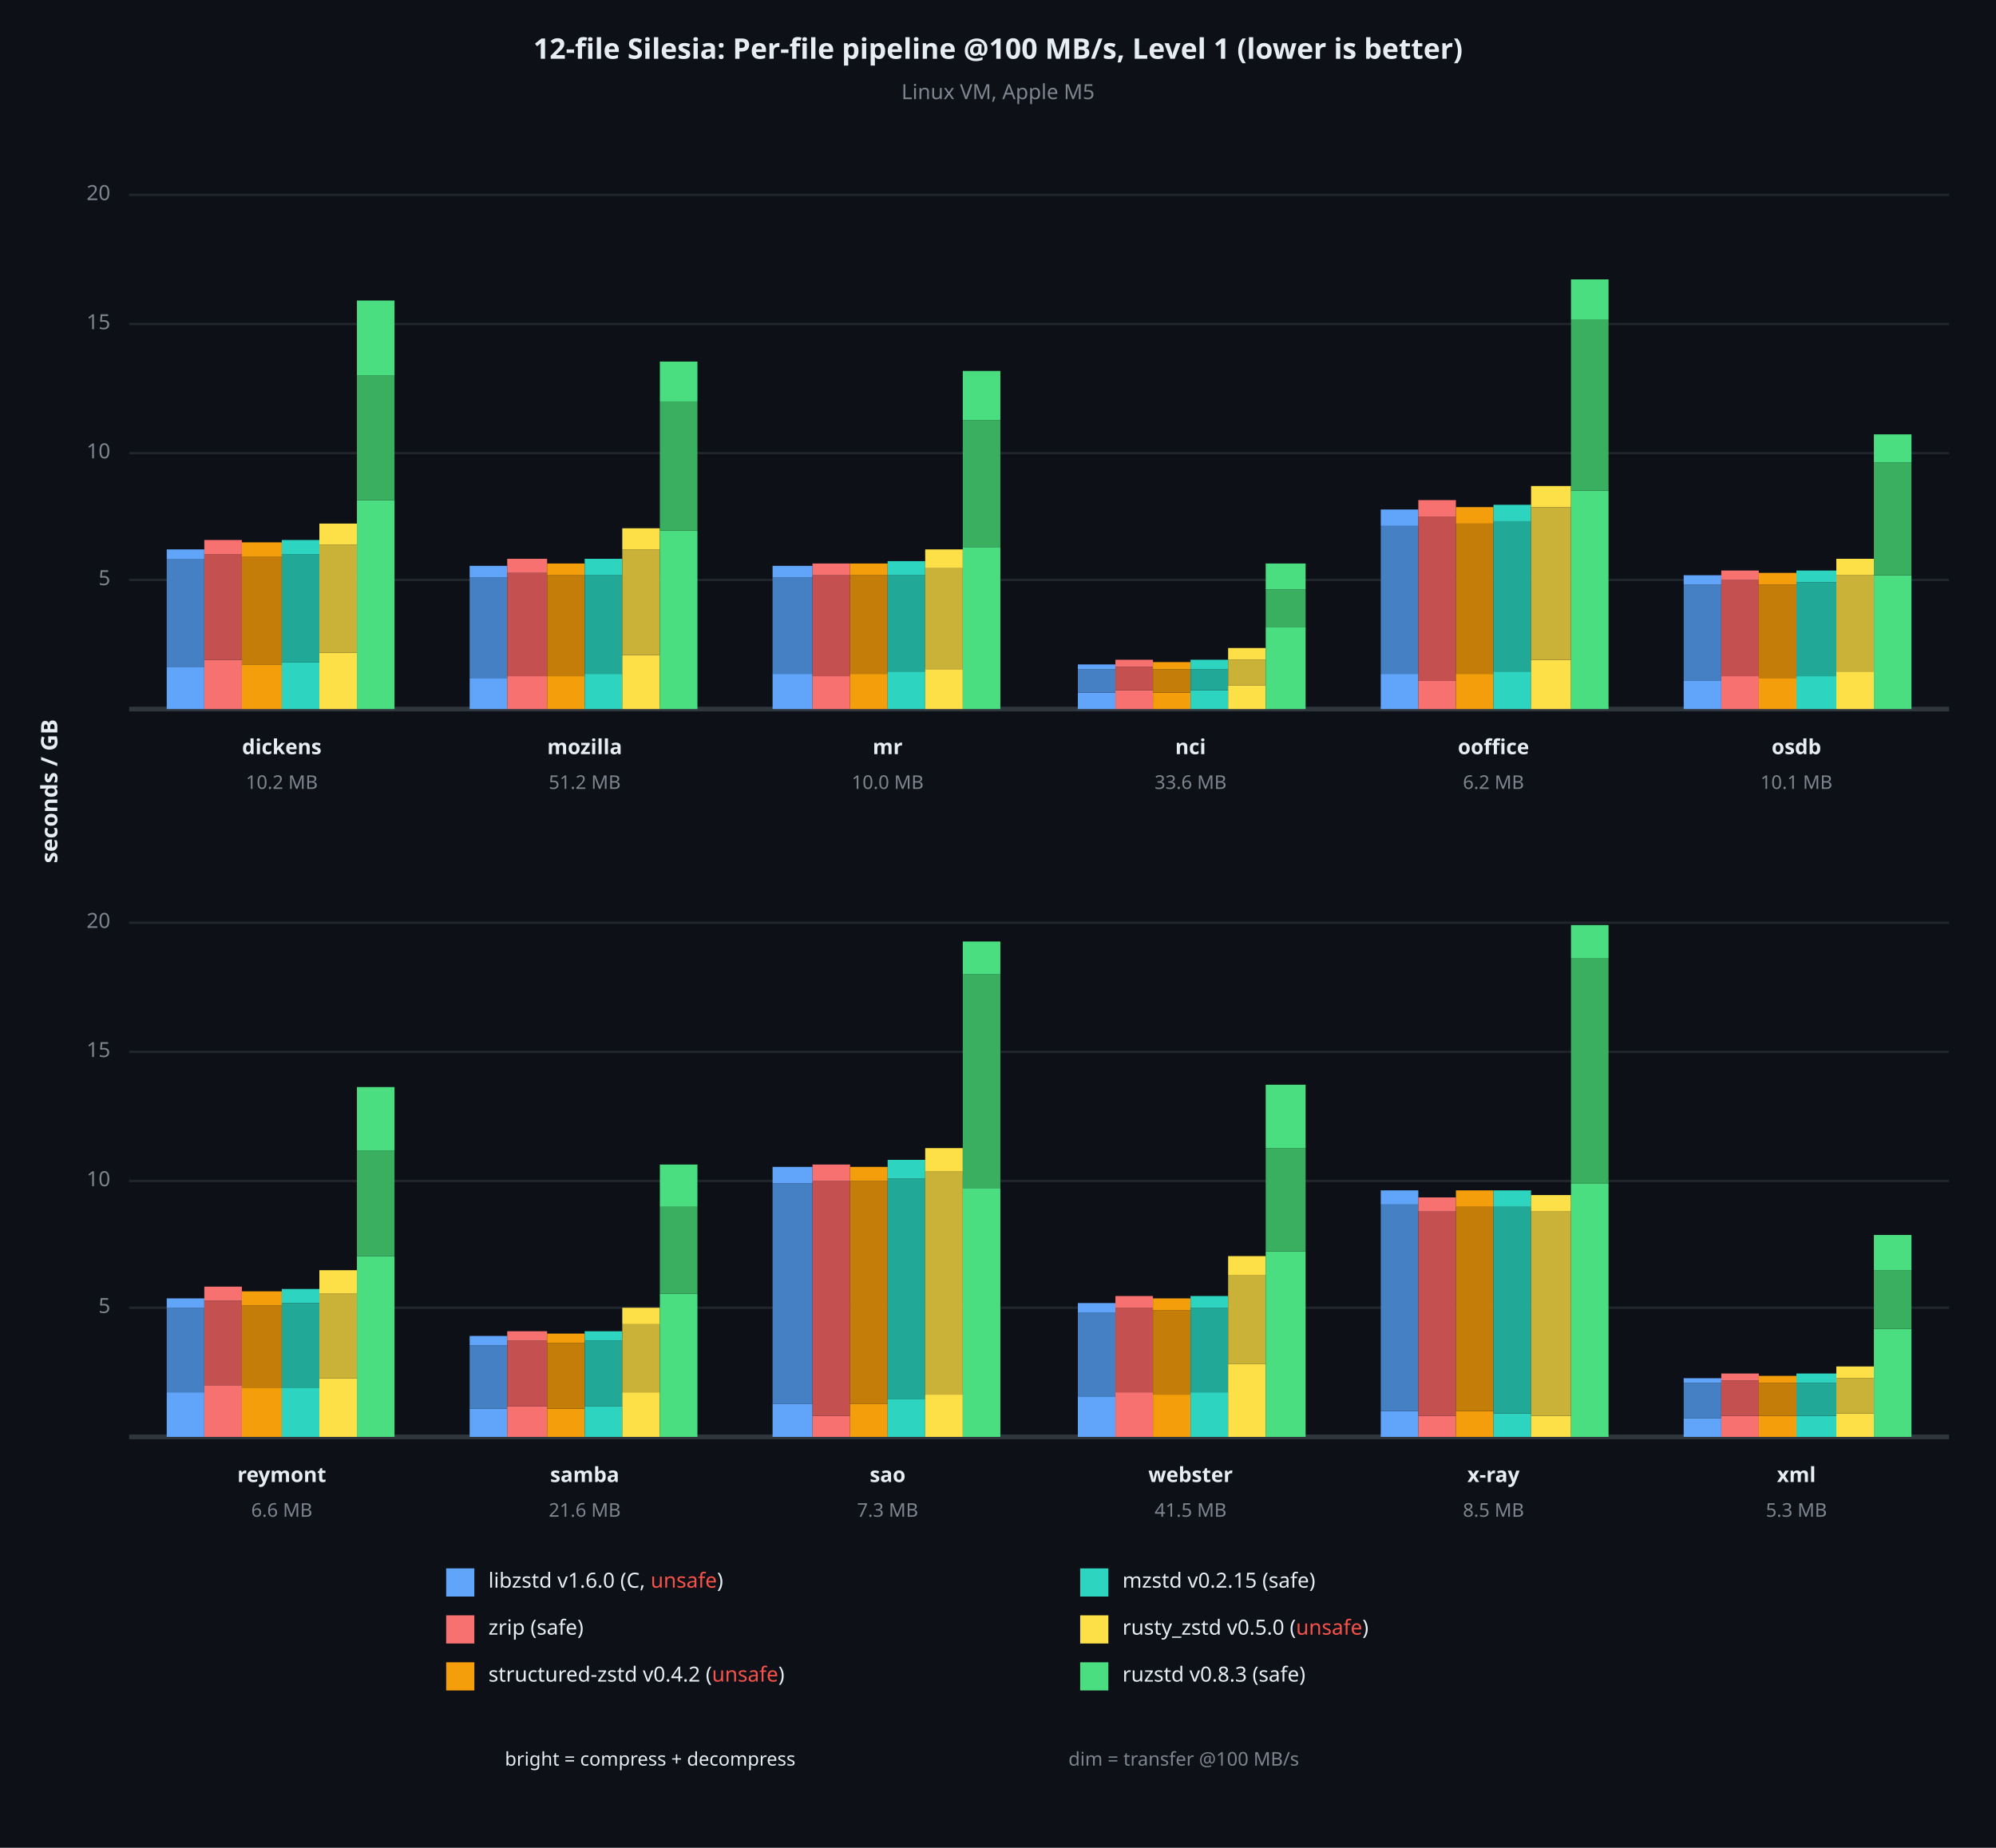
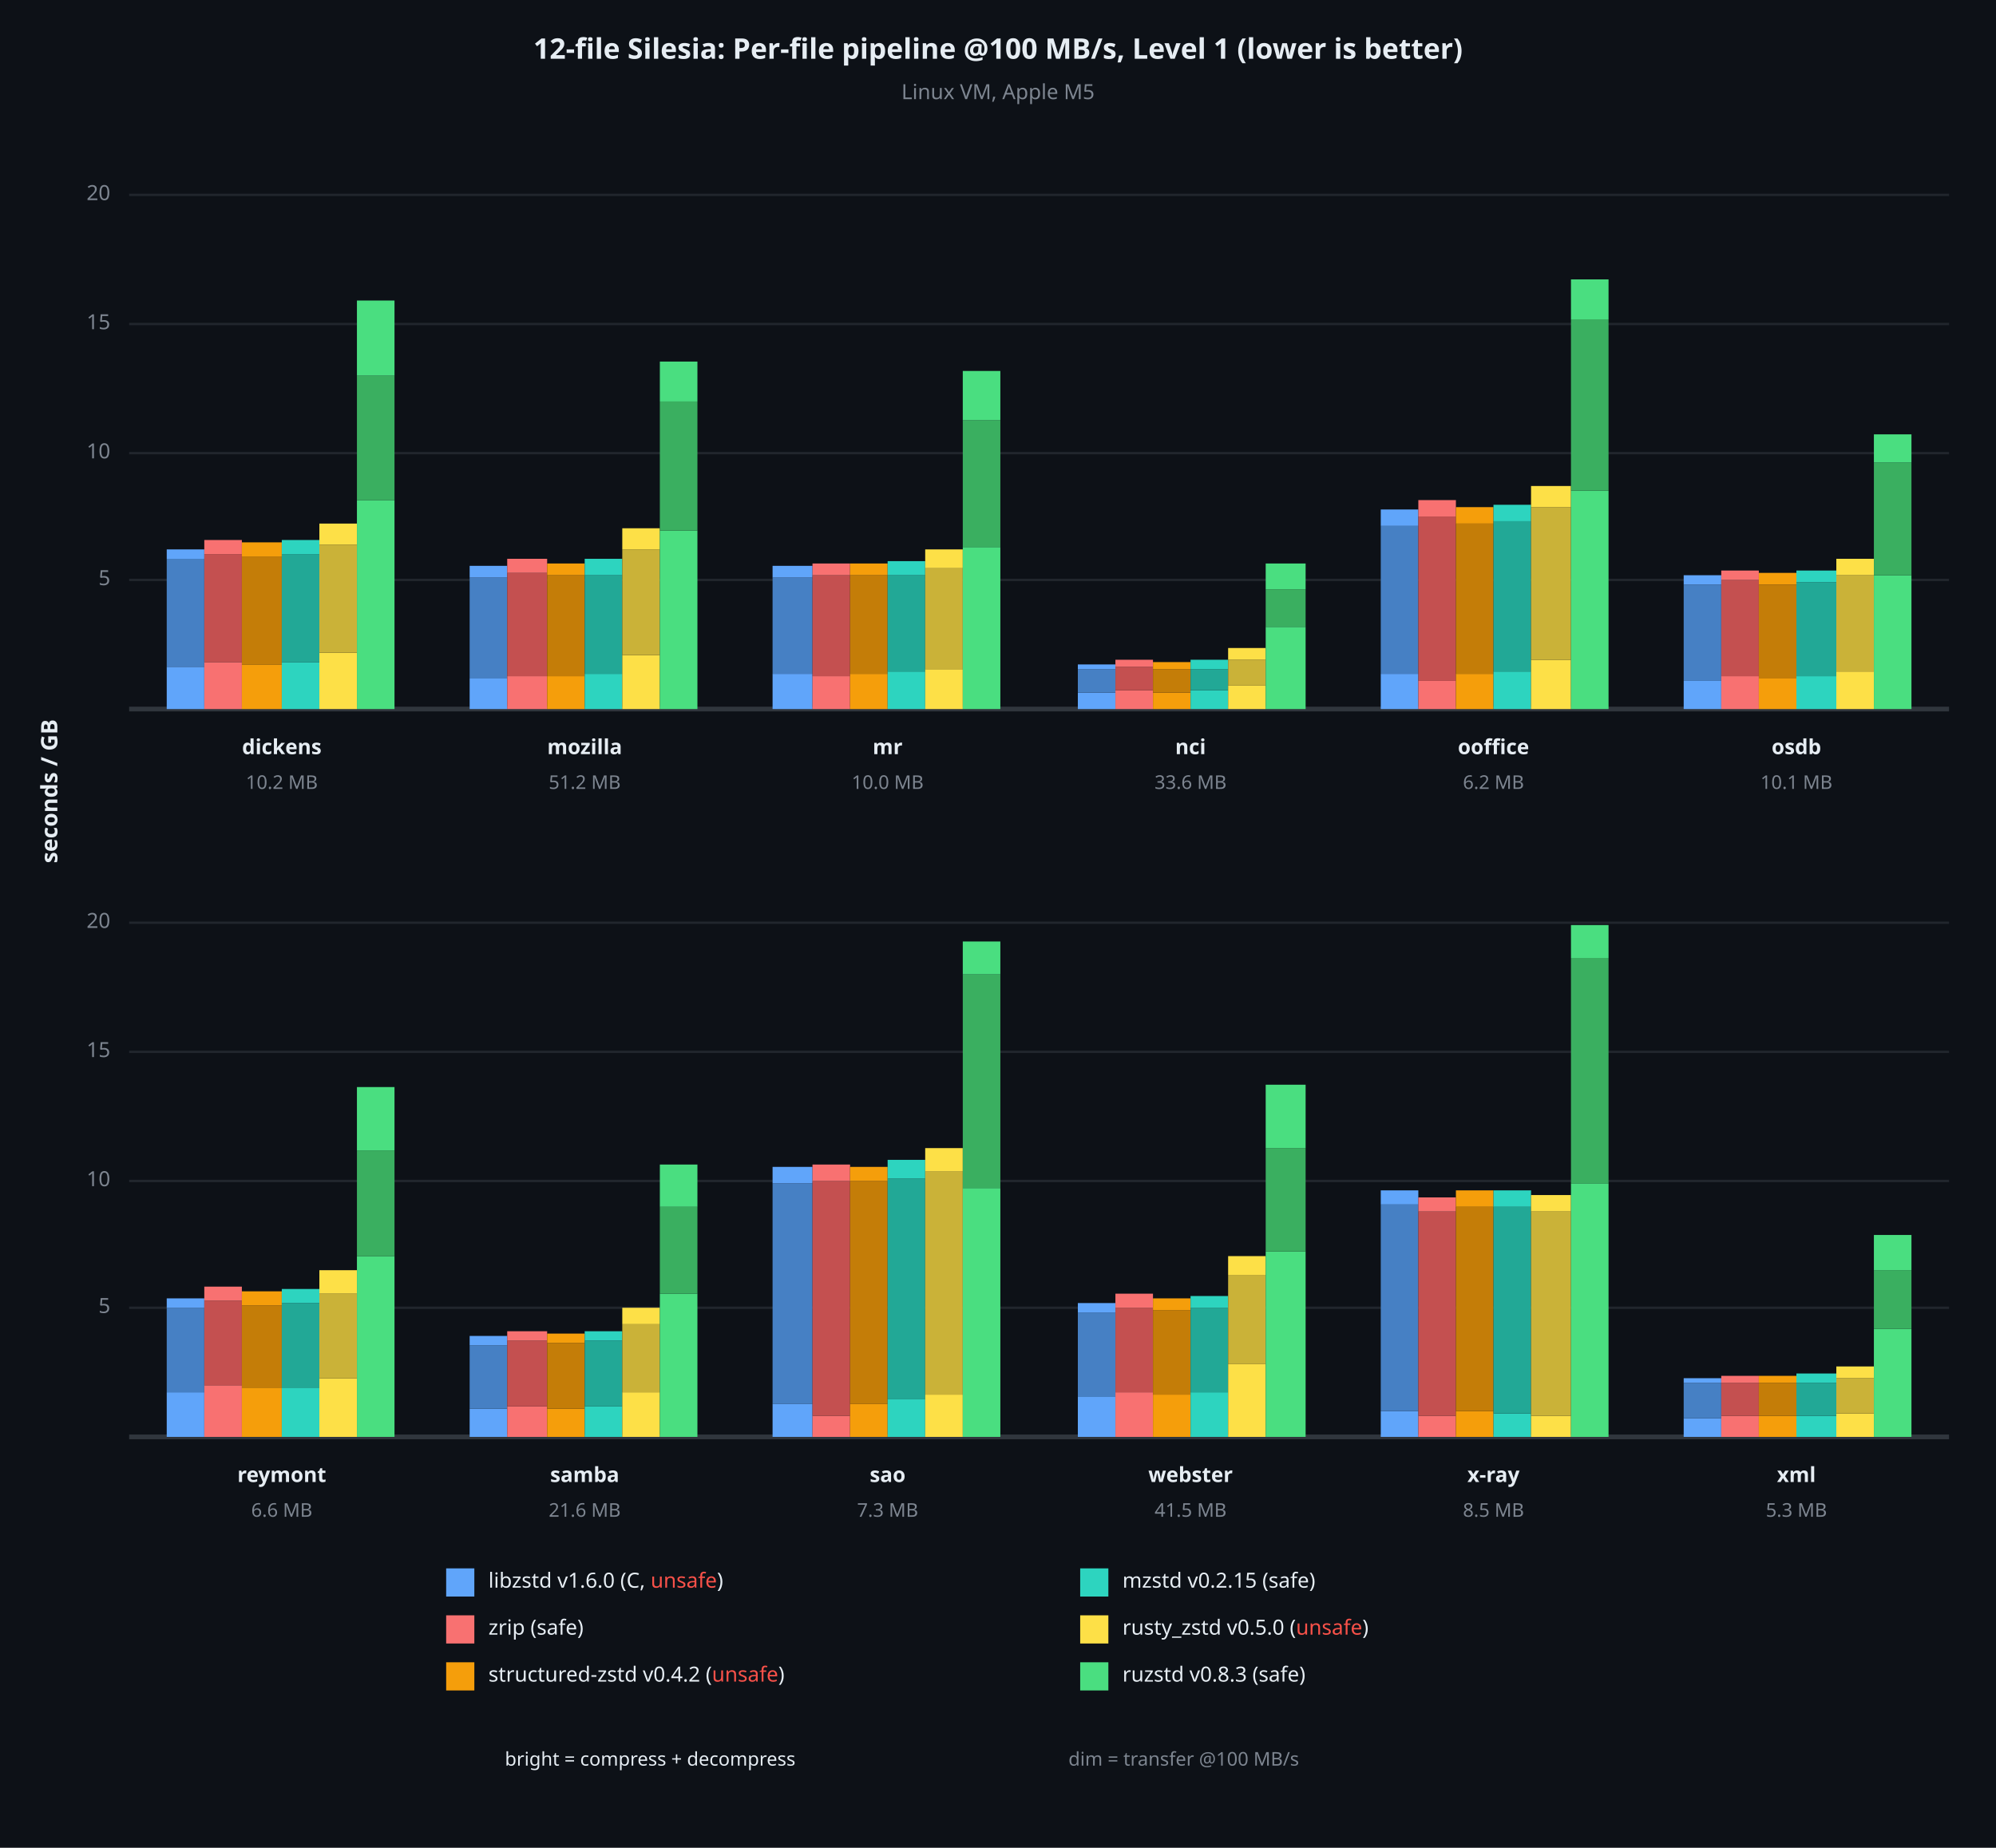
<svg xmlns="http://www.w3.org/2000/svg" viewBox="0 0 850 787" font-family="system-ui, -apple-system, sans-serif">
  <rect x="0" y="0" width="850" height="787" opacity="1" fill="#0D1117" stroke="none" />
  <text x="425" y="22" dy="0.5ex" text-anchor="middle" font-family="sans-serif" font-size="12.097" opacity="1" fill="#E6EDF3" font-weight="bold">
12-file Silesia: Per-file pipeline @100 MB/s, Level 1 (lower is better)
</text>
  <text x="425" y="40" dy="0.5ex" text-anchor="middle" font-family="sans-serif" font-size="8.871" opacity="1" fill="#7D8590">
Linux VM, Apple M5
</text>
  <text x="22" y="337" dy="0.5ex" text-anchor="middle" font-family="sans-serif" font-size="9.677" opacity="1" fill="#E6EDF3" font-weight="bold" transform="rotate(270, 22, 337)">
seconds / GB
</text>
  <polyline fill="none" opacity="1" stroke="#21262D" stroke-width="1" points="55,247 830,247 " />
  <text x="47" y="247" dy="0.5ex" text-anchor="end" font-family="sans-serif" font-size="8.871" opacity="1" fill="#7D8590">
5
</text>
  <polyline fill="none" opacity="1" stroke="#21262D" stroke-width="1" points="55,193 830,193 " />
  <text x="47" y="193" dy="0.5ex" text-anchor="end" font-family="sans-serif" font-size="8.871" opacity="1" fill="#7D8590">
10
</text>
  <polyline fill="none" opacity="1" stroke="#21262D" stroke-width="1" points="55,138 830,138 " />
  <text x="47" y="138" dy="0.5ex" text-anchor="end" font-family="sans-serif" font-size="8.871" opacity="1" fill="#7D8590">
15
</text>
  <polyline fill="none" opacity="1" stroke="#21262D" stroke-width="1" points="55,83 830,83 " />
  <text x="47" y="83" dy="0.5ex" text-anchor="end" font-family="sans-serif" font-size="8.871" opacity="1" fill="#7D8590">
20
</text>
  <polyline fill="none" opacity="1" stroke="#30363D" stroke-width="2" points="55,302 830,302 " />
  <rect x="71" y="284" width="16" height="18" opacity="1" fill="#60A5FA" stroke="none" />
  <rect x="71" y="238" width="16" height="46" opacity="1" fill="#4680C4" stroke="none" />
  <rect x="71" y="234" width="16" height="4" opacity="1" fill="#60A5FA" stroke="none" />
-   <rect x="87" y="281" width="16" height="21" opacity="1" fill="#F87171" stroke="none" />
-   <rect x="87" y="236" width="16" height="45" opacity="1" fill="#C45050" stroke="none" />
+   <rect x="87" y="282" width="16" height="20" opacity="1" fill="#F87171" stroke="none" />
+   <rect x="87" y="236" width="16" height="46" opacity="1" fill="#C45050" stroke="none" />
  <rect x="87" y="230" width="16" height="6" opacity="1" fill="#F87171" stroke="none" />
  <rect x="103" y="283" width="17" height="19" opacity="1" fill="#F59E0B" stroke="none" />
  <rect x="103" y="237" width="17" height="46" opacity="1" fill="#C47D08" stroke="none" />
  <rect x="103" y="231" width="17" height="6" opacity="1" fill="#F59E0B" stroke="none" />
  <rect x="120" y="282" width="16" height="20" opacity="1" fill="#2DD4BF" stroke="none" />
  <rect x="120" y="236" width="16" height="46" opacity="1" fill="#22A896" stroke="none" />
  <rect x="120" y="230" width="16" height="6" opacity="1" fill="#2DD4BF" stroke="none" />
  <rect x="136" y="278" width="16" height="24" opacity="1" fill="#FDE047" stroke="none" />
  <rect x="136" y="232" width="16" height="46" opacity="1" fill="#CAB238" stroke="none" />
  <rect x="136" y="223" width="16" height="9" opacity="1" fill="#FDE047" stroke="none" />
  <rect x="152" y="213" width="16" height="89" opacity="1" fill="#4ADE80" stroke="none" />
  <rect x="152" y="160" width="16" height="53" opacity="1" fill="#3AAF60" stroke="none" />
  <rect x="152" y="128" width="16" height="32" opacity="1" fill="#4ADE80" stroke="none" />
  <text x="120" y="319" dy="0.5ex" text-anchor="middle" font-family="sans-serif" font-size="8.871" opacity="1" fill="#E6EDF3" font-weight="bold">
dickens
</text>
  <text x="120" y="334" dy="0.5ex" text-anchor="middle" font-family="sans-serif" font-size="8.065" opacity="1" fill="#7D8590">
10.2 MB
</text>
  <rect x="200" y="289" width="16" height="13" opacity="1" fill="#60A5FA" stroke="none" />
  <rect x="200" y="246" width="16" height="43" opacity="1" fill="#4680C4" stroke="none" />
  <rect x="200" y="241" width="16" height="5" opacity="1" fill="#60A5FA" stroke="none" />
  <rect x="216" y="288" width="17" height="14" opacity="1" fill="#F87171" stroke="none" />
  <rect x="216" y="244" width="17" height="44" opacity="1" fill="#C45050" stroke="none" />
  <rect x="216" y="238" width="17" height="6" opacity="1" fill="#F87171" stroke="none" />
  <rect x="233" y="288" width="16" height="14" opacity="1" fill="#F59E0B" stroke="none" />
  <rect x="233" y="245" width="16" height="43" opacity="1" fill="#C47D08" stroke="none" />
  <rect x="233" y="240" width="16" height="5" opacity="1" fill="#F59E0B" stroke="none" />
  <rect x="249" y="287" width="16" height="15" opacity="1" fill="#2DD4BF" stroke="none" />
  <rect x="249" y="245" width="16" height="42" opacity="1" fill="#22A896" stroke="none" />
  <rect x="249" y="238" width="16" height="7" opacity="1" fill="#2DD4BF" stroke="none" />
  <rect x="265" y="279" width="16" height="23" opacity="1" fill="#FDE047" stroke="none" />
  <rect x="265" y="234" width="16" height="45" opacity="1" fill="#CAB238" stroke="none" />
  <rect x="265" y="225" width="16" height="9" opacity="1" fill="#FDE047" stroke="none" />
  <rect x="281" y="226" width="16" height="76" opacity="1" fill="#4ADE80" stroke="none" />
  <rect x="281" y="171" width="16" height="55" opacity="1" fill="#3AAF60" stroke="none" />
  <rect x="281" y="154" width="16" height="17" opacity="1" fill="#4ADE80" stroke="none" />
  <text x="249" y="319" dy="0.5ex" text-anchor="middle" font-family="sans-serif" font-size="8.871" opacity="1" fill="#E6EDF3" font-weight="bold">
mozilla
</text>
  <text x="249" y="334" dy="0.5ex" text-anchor="middle" font-family="sans-serif" font-size="8.065" opacity="1" fill="#7D8590">
51.2 MB
</text>
  <rect x="329" y="287" width="17" height="15" opacity="1" fill="#60A5FA" stroke="none" />
  <rect x="329" y="246" width="17" height="41" opacity="1" fill="#4680C4" stroke="none" />
  <rect x="329" y="241" width="17" height="5" opacity="1" fill="#60A5FA" stroke="none" />
  <rect x="346" y="288" width="16" height="14" opacity="1" fill="#F87171" stroke="none" />
  <rect x="346" y="245" width="16" height="43" opacity="1" fill="#C45050" stroke="none" />
  <rect x="346" y="240" width="16" height="5" opacity="1" fill="#F87171" stroke="none" />
  <rect x="362" y="287" width="16" height="15" opacity="1" fill="#F59E0B" stroke="none" />
  <rect x="362" y="245" width="16" height="42" opacity="1" fill="#C47D08" stroke="none" />
  <rect x="362" y="240" width="16" height="5" opacity="1" fill="#F59E0B" stroke="none" />
  <rect x="378" y="286" width="16" height="16" opacity="1" fill="#2DD4BF" stroke="none" />
  <rect x="378" y="245" width="16" height="41" opacity="1" fill="#22A896" stroke="none" />
  <rect x="378" y="239" width="16" height="6" opacity="1" fill="#2DD4BF" stroke="none" />
  <rect x="394" y="285" width="16" height="17" opacity="1" fill="#FDE047" stroke="none" />
  <rect x="394" y="242" width="16" height="43" opacity="1" fill="#CAB238" stroke="none" />
  <rect x="394" y="234" width="16" height="8" opacity="1" fill="#FDE047" stroke="none" />
  <rect x="410" y="233" width="16" height="69" opacity="1" fill="#4ADE80" stroke="none" />
  <rect x="410" y="179" width="16" height="54" opacity="1" fill="#3AAF60" stroke="none" />
  <rect x="410" y="158" width="16" height="21" opacity="1" fill="#4ADE80" stroke="none" />
  <text x="378" y="319" dy="0.5ex" text-anchor="middle" font-family="sans-serif" font-size="8.871" opacity="1" fill="#E6EDF3" font-weight="bold">
mr
</text>
  <text x="378" y="334" dy="0.5ex" text-anchor="middle" font-family="sans-serif" font-size="8.065" opacity="1" fill="#7D8590">
10.0 MB
</text>
  <rect x="459" y="295" width="16" height="7" opacity="1" fill="#60A5FA" stroke="none" />
  <rect x="459" y="285" width="16" height="10" opacity="1" fill="#4680C4" stroke="none" />
  <rect x="459" y="283" width="16" height="2" opacity="1" fill="#60A5FA" stroke="none" />
  <rect x="475" y="294" width="16" height="8" opacity="1" fill="#F87171" stroke="none" />
  <rect x="475" y="284" width="16" height="10" opacity="1" fill="#C45050" stroke="none" />
  <rect x="475" y="281" width="16" height="3" opacity="1" fill="#F87171" stroke="none" />
  <rect x="491" y="295" width="16" height="7" opacity="1" fill="#F59E0B" stroke="none" />
  <rect x="491" y="285" width="16" height="10" opacity="1" fill="#C47D08" stroke="none" />
  <rect x="491" y="282" width="16" height="3" opacity="1" fill="#F59E0B" stroke="none" />
  <rect x="507" y="294" width="16" height="8" opacity="1" fill="#2DD4BF" stroke="none" />
  <rect x="507" y="285" width="16" height="9" opacity="1" fill="#22A896" stroke="none" />
  <rect x="507" y="281" width="16" height="4" opacity="1" fill="#2DD4BF" stroke="none" />
  <rect x="523" y="292" width="16" height="10" opacity="1" fill="#FDE047" stroke="none" />
  <rect x="523" y="281" width="16" height="11" opacity="1" fill="#CAB238" stroke="none" />
  <rect x="523" y="276" width="16" height="5" opacity="1" fill="#FDE047" stroke="none" />
  <rect x="539" y="267" width="17" height="35" opacity="1" fill="#4ADE80" stroke="none" />
  <rect x="539" y="251" width="17" height="16" opacity="1" fill="#3AAF60" stroke="none" />
  <rect x="539" y="240" width="17" height="11" opacity="1" fill="#4ADE80" stroke="none" />
  <text x="507" y="319" dy="0.5ex" text-anchor="middle" font-family="sans-serif" font-size="8.871" opacity="1" fill="#E6EDF3" font-weight="bold">
nci
</text>
  <text x="507" y="334" dy="0.5ex" text-anchor="middle" font-family="sans-serif" font-size="8.065" opacity="1" fill="#7D8590">
33.6 MB
</text>
  <rect x="588" y="287" width="16" height="15" opacity="1" fill="#60A5FA" stroke="none" />
  <rect x="588" y="224" width="16" height="63" opacity="1" fill="#4680C4" stroke="none" />
  <rect x="588" y="217" width="16" height="7" opacity="1" fill="#60A5FA" stroke="none" />
  <rect x="604" y="290" width="16" height="12" opacity="1" fill="#F87171" stroke="none" />
  <rect x="604" y="220" width="16" height="70" opacity="1" fill="#C45050" stroke="none" />
  <rect x="604" y="213" width="16" height="7" opacity="1" fill="#F87171" stroke="none" />
  <rect x="620" y="287" width="16" height="15" opacity="1" fill="#F59E0B" stroke="none" />
  <rect x="620" y="223" width="16" height="64" opacity="1" fill="#C47D08" stroke="none" />
  <rect x="620" y="216" width="16" height="7" opacity="1" fill="#F59E0B" stroke="none" />
  <rect x="636" y="286" width="16" height="16" opacity="1" fill="#2DD4BF" stroke="none" />
  <rect x="636" y="222" width="16" height="64" opacity="1" fill="#22A896" stroke="none" />
  <rect x="636" y="215" width="16" height="7" opacity="1" fill="#2DD4BF" stroke="none" />
  <rect x="652" y="281" width="17" height="21" opacity="1" fill="#FDE047" stroke="none" />
  <rect x="652" y="216" width="17" height="65" opacity="1" fill="#CAB238" stroke="none" />
  <rect x="652" y="207" width="17" height="9" opacity="1" fill="#FDE047" stroke="none" />
  <rect x="669" y="209" width="16" height="93" opacity="1" fill="#4ADE80" stroke="none" />
  <rect x="669" y="136" width="16" height="73" opacity="1" fill="#3AAF60" stroke="none" />
  <rect x="669" y="119" width="16" height="17" opacity="1" fill="#4ADE80" stroke="none" />
  <text x="636" y="319" dy="0.5ex" text-anchor="middle" font-family="sans-serif" font-size="8.871" opacity="1" fill="#E6EDF3" font-weight="bold">
ooffice
</text>
  <text x="636" y="334" dy="0.5ex" text-anchor="middle" font-family="sans-serif" font-size="8.065" opacity="1" fill="#7D8590">
6.2 MB
</text>
  <rect x="717" y="290" width="16" height="12" opacity="1" fill="#60A5FA" stroke="none" />
  <rect x="717" y="249" width="16" height="41" opacity="1" fill="#4680C4" stroke="none" />
  <rect x="717" y="245" width="16" height="4" opacity="1" fill="#60A5FA" stroke="none" />
  <rect x="733" y="288" width="16" height="14" opacity="1" fill="#F87171" stroke="none" />
  <rect x="733" y="247" width="16" height="41" opacity="1" fill="#C45050" stroke="none" />
  <rect x="733" y="243" width="16" height="4" opacity="1" fill="#F87171" stroke="none" />
  <rect x="749" y="289" width="16" height="13" opacity="1" fill="#F59E0B" stroke="none" />
  <rect x="749" y="249" width="16" height="40" opacity="1" fill="#C47D08" stroke="none" />
  <rect x="749" y="244" width="16" height="5" opacity="1" fill="#F59E0B" stroke="none" />
  <rect x="765" y="288" width="17" height="14" opacity="1" fill="#2DD4BF" stroke="none" />
  <rect x="765" y="248" width="17" height="40" opacity="1" fill="#22A896" stroke="none" />
  <rect x="765" y="243" width="17" height="5" opacity="1" fill="#2DD4BF" stroke="none" />
  <rect x="782" y="286" width="16" height="16" opacity="1" fill="#FDE047" stroke="none" />
  <rect x="782" y="245" width="16" height="41" opacity="1" fill="#CAB238" stroke="none" />
  <rect x="782" y="238" width="16" height="7" opacity="1" fill="#FDE047" stroke="none" />
  <rect x="798" y="245" width="16" height="57" opacity="1" fill="#4ADE80" stroke="none" />
  <rect x="798" y="197" width="16" height="48" opacity="1" fill="#3AAF60" stroke="none" />
  <rect x="798" y="185" width="16" height="12" opacity="1" fill="#4ADE80" stroke="none" />
  <text x="765" y="319" dy="0.5ex" text-anchor="middle" font-family="sans-serif" font-size="8.871" opacity="1" fill="#E6EDF3" font-weight="bold">
osdb
</text>
  <text x="765" y="334" dy="0.5ex" text-anchor="middle" font-family="sans-serif" font-size="8.065" opacity="1" fill="#7D8590">
10.1 MB
</text>
  <polyline fill="none" opacity="1" stroke="#21262D" stroke-width="1" points="55,557 830,557 " />
  <text x="47" y="557" dy="0.5ex" text-anchor="end" font-family="sans-serif" font-size="8.871" opacity="1" fill="#7D8590">
5
</text>
  <polyline fill="none" opacity="1" stroke="#21262D" stroke-width="1" points="55,503 830,503 " />
  <text x="47" y="503" dy="0.5ex" text-anchor="end" font-family="sans-serif" font-size="8.871" opacity="1" fill="#7D8590">
10
</text>
  <polyline fill="none" opacity="1" stroke="#21262D" stroke-width="1" points="55,448 830,448 " />
  <text x="47" y="448" dy="0.5ex" text-anchor="end" font-family="sans-serif" font-size="8.871" opacity="1" fill="#7D8590">
15
</text>
  <polyline fill="none" opacity="1" stroke="#21262D" stroke-width="1" points="55,393 830,393 " />
  <text x="47" y="393" dy="0.5ex" text-anchor="end" font-family="sans-serif" font-size="8.871" opacity="1" fill="#7D8590">
20
</text>
  <polyline fill="none" opacity="1" stroke="#30363D" stroke-width="2" points="55,612 830,612 " />
  <rect x="71" y="593" width="16" height="19" opacity="1" fill="#60A5FA" stroke="none" />
  <rect x="71" y="557" width="16" height="36" opacity="1" fill="#4680C4" stroke="none" />
  <rect x="71" y="553" width="16" height="4" opacity="1" fill="#60A5FA" stroke="none" />
  <rect x="87" y="590" width="16" height="22" opacity="1" fill="#F87171" stroke="none" />
  <rect x="87" y="554" width="16" height="36" opacity="1" fill="#C45050" stroke="none" />
  <rect x="87" y="548" width="16" height="6" opacity="1" fill="#F87171" stroke="none" />
  <rect x="103" y="591" width="17" height="21" opacity="1" fill="#F59E0B" stroke="none" />
  <rect x="103" y="556" width="17" height="35" opacity="1" fill="#C47D08" stroke="none" />
  <rect x="103" y="550" width="17" height="6" opacity="1" fill="#F59E0B" stroke="none" />
  <rect x="120" y="591" width="16" height="21" opacity="1" fill="#2DD4BF" stroke="none" />
  <rect x="120" y="555" width="16" height="36" opacity="1" fill="#22A896" stroke="none" />
  <rect x="120" y="549" width="16" height="6" opacity="1" fill="#2DD4BF" stroke="none" />
  <rect x="136" y="587" width="16" height="25" opacity="1" fill="#FDE047" stroke="none" />
  <rect x="136" y="551" width="16" height="36" opacity="1" fill="#CAB238" stroke="none" />
  <rect x="136" y="541" width="16" height="10" opacity="1" fill="#FDE047" stroke="none" />
  <rect x="152" y="535" width="16" height="77" opacity="1" fill="#4ADE80" stroke="none" />
  <rect x="152" y="490" width="16" height="45" opacity="1" fill="#3AAF60" stroke="none" />
  <rect x="152" y="463" width="16" height="27" opacity="1" fill="#4ADE80" stroke="none" />
  <text x="120" y="629" dy="0.5ex" text-anchor="middle" font-family="sans-serif" font-size="8.871" opacity="1" fill="#E6EDF3" font-weight="bold">
reymont
</text>
  <text x="120" y="644" dy="0.5ex" text-anchor="middle" font-family="sans-serif" font-size="8.065" opacity="1" fill="#7D8590">
6.6 MB
</text>
  <rect x="200" y="600" width="16" height="12" opacity="1" fill="#60A5FA" stroke="none" />
  <rect x="200" y="573" width="16" height="27" opacity="1" fill="#4680C4" stroke="none" />
  <rect x="200" y="569" width="16" height="4" opacity="1" fill="#60A5FA" stroke="none" />
  <rect x="216" y="599" width="17" height="13" opacity="1" fill="#F87171" stroke="none" />
  <rect x="216" y="571" width="17" height="28" opacity="1" fill="#C45050" stroke="none" />
  <rect x="216" y="567" width="17" height="4" opacity="1" fill="#F87171" stroke="none" />
  <rect x="233" y="600" width="16" height="12" opacity="1" fill="#F59E0B" stroke="none" />
  <rect x="233" y="572" width="16" height="28" opacity="1" fill="#C47D08" stroke="none" />
  <rect x="233" y="568" width="16" height="4" opacity="1" fill="#F59E0B" stroke="none" />
  <rect x="249" y="599" width="16" height="13" opacity="1" fill="#2DD4BF" stroke="none" />
  <rect x="249" y="571" width="16" height="28" opacity="1" fill="#22A896" stroke="none" />
  <rect x="249" y="567" width="16" height="4" opacity="1" fill="#2DD4BF" stroke="none" />
  <rect x="265" y="593" width="16" height="19" opacity="1" fill="#FDE047" stroke="none" />
  <rect x="265" y="564" width="16" height="29" opacity="1" fill="#CAB238" stroke="none" />
  <rect x="265" y="557" width="16" height="7" opacity="1" fill="#FDE047" stroke="none" />
  <rect x="281" y="551" width="16" height="61" opacity="1" fill="#4ADE80" stroke="none" />
  <rect x="281" y="514" width="16" height="37" opacity="1" fill="#3AAF60" stroke="none" />
  <rect x="281" y="496" width="16" height="18" opacity="1" fill="#4ADE80" stroke="none" />
  <text x="249" y="629" dy="0.5ex" text-anchor="middle" font-family="sans-serif" font-size="8.871" opacity="1" fill="#E6EDF3" font-weight="bold">
samba
</text>
  <text x="249" y="644" dy="0.5ex" text-anchor="middle" font-family="sans-serif" font-size="8.065" opacity="1" fill="#7D8590">
21.6 MB
</text>
  <rect x="329" y="598" width="17" height="14" opacity="1" fill="#60A5FA" stroke="none" />
  <rect x="329" y="504" width="17" height="94" opacity="1" fill="#4680C4" stroke="none" />
  <rect x="329" y="497" width="17" height="7" opacity="1" fill="#60A5FA" stroke="none" />
  <rect x="346" y="603" width="16" height="9" opacity="1" fill="#F87171" stroke="none" />
  <rect x="346" y="503" width="16" height="100" opacity="1" fill="#C45050" stroke="none" />
  <rect x="346" y="496" width="16" height="7" opacity="1" fill="#F87171" stroke="none" />
  <rect x="362" y="598" width="16" height="14" opacity="1" fill="#F59E0B" stroke="none" />
  <rect x="362" y="503" width="16" height="95" opacity="1" fill="#C47D08" stroke="none" />
  <rect x="362" y="497" width="16" height="6" opacity="1" fill="#F59E0B" stroke="none" />
  <rect x="378" y="596" width="16" height="16" opacity="1" fill="#2DD4BF" stroke="none" />
  <rect x="378" y="502" width="16" height="94" opacity="1" fill="#22A896" stroke="none" />
  <rect x="378" y="494" width="16" height="8" opacity="1" fill="#2DD4BF" stroke="none" />
  <rect x="394" y="594" width="16" height="18" opacity="1" fill="#FDE047" stroke="none" />
  <rect x="394" y="499" width="16" height="95" opacity="1" fill="#CAB238" stroke="none" />
  <rect x="394" y="489" width="16" height="10" opacity="1" fill="#FDE047" stroke="none" />
  <rect x="410" y="506" width="16" height="106" opacity="1" fill="#4ADE80" stroke="none" />
  <rect x="410" y="415" width="16" height="91" opacity="1" fill="#3AAF60" stroke="none" />
  <rect x="410" y="401" width="16" height="14" opacity="1" fill="#4ADE80" stroke="none" />
  <text x="378" y="629" dy="0.5ex" text-anchor="middle" font-family="sans-serif" font-size="8.871" opacity="1" fill="#E6EDF3" font-weight="bold">
sao
</text>
  <text x="378" y="644" dy="0.5ex" text-anchor="middle" font-family="sans-serif" font-size="8.065" opacity="1" fill="#7D8590">
7.3 MB
</text>
  <rect x="459" y="595" width="16" height="17" opacity="1" fill="#60A5FA" stroke="none" />
  <rect x="459" y="559" width="16" height="36" opacity="1" fill="#4680C4" stroke="none" />
  <rect x="459" y="555" width="16" height="4" opacity="1" fill="#60A5FA" stroke="none" />
  <rect x="475" y="593" width="16" height="19" opacity="1" fill="#F87171" stroke="none" />
  <rect x="475" y="557" width="16" height="36" opacity="1" fill="#C45050" stroke="none" />
-   <rect x="475" y="552" width="16" height="5" opacity="1" fill="#F87171" stroke="none" />
+   <rect x="475" y="551" width="16" height="6" opacity="1" fill="#F87171" stroke="none" />
  <rect x="491" y="594" width="16" height="18" opacity="1" fill="#F59E0B" stroke="none" />
  <rect x="491" y="558" width="16" height="36" opacity="1" fill="#C47D08" stroke="none" />
  <rect x="491" y="553" width="16" height="5" opacity="1" fill="#F59E0B" stroke="none" />
  <rect x="507" y="593" width="16" height="19" opacity="1" fill="#2DD4BF" stroke="none" />
  <rect x="507" y="557" width="16" height="36" opacity="1" fill="#22A896" stroke="none" />
  <rect x="507" y="552" width="16" height="5" opacity="1" fill="#2DD4BF" stroke="none" />
  <rect x="523" y="581" width="16" height="31" opacity="1" fill="#FDE047" stroke="none" />
  <rect x="523" y="543" width="16" height="38" opacity="1" fill="#CAB238" stroke="none" />
  <rect x="523" y="535" width="16" height="8" opacity="1" fill="#FDE047" stroke="none" />
  <rect x="539" y="533" width="17" height="79" opacity="1" fill="#4ADE80" stroke="none" />
  <rect x="539" y="489" width="17" height="44" opacity="1" fill="#3AAF60" stroke="none" />
  <rect x="539" y="462" width="17" height="27" opacity="1" fill="#4ADE80" stroke="none" />
  <text x="507" y="629" dy="0.5ex" text-anchor="middle" font-family="sans-serif" font-size="8.871" opacity="1" fill="#E6EDF3" font-weight="bold">
webster
</text>
  <text x="507" y="644" dy="0.5ex" text-anchor="middle" font-family="sans-serif" font-size="8.065" opacity="1" fill="#7D8590">
41.5 MB
</text>
  <rect x="588" y="601" width="16" height="11" opacity="1" fill="#60A5FA" stroke="none" />
  <rect x="588" y="513" width="16" height="88" opacity="1" fill="#4680C4" stroke="none" />
  <rect x="588" y="507" width="16" height="6" opacity="1" fill="#60A5FA" stroke="none" />
  <rect x="604" y="603" width="16" height="9" opacity="1" fill="#F87171" stroke="none" />
  <rect x="604" y="516" width="16" height="87" opacity="1" fill="#C45050" stroke="none" />
  <rect x="604" y="510" width="16" height="6" opacity="1" fill="#F87171" stroke="none" />
  <rect x="620" y="601" width="16" height="11" opacity="1" fill="#F59E0B" stroke="none" />
  <rect x="620" y="514" width="16" height="87" opacity="1" fill="#C47D08" stroke="none" />
  <rect x="620" y="507" width="16" height="7" opacity="1" fill="#F59E0B" stroke="none" />
  <rect x="636" y="602" width="16" height="10" opacity="1" fill="#2DD4BF" stroke="none" />
  <rect x="636" y="514" width="16" height="88" opacity="1" fill="#22A896" stroke="none" />
  <rect x="636" y="507" width="16" height="7" opacity="1" fill="#2DD4BF" stroke="none" />
  <rect x="652" y="603" width="17" height="9" opacity="1" fill="#FDE047" stroke="none" />
  <rect x="652" y="516" width="17" height="87" opacity="1" fill="#CAB238" stroke="none" />
  <rect x="652" y="509" width="17" height="7" opacity="1" fill="#FDE047" stroke="none" />
  <rect x="669" y="504" width="16" height="108" opacity="1" fill="#4ADE80" stroke="none" />
  <rect x="669" y="408" width="16" height="96" opacity="1" fill="#3AAF60" stroke="none" />
  <rect x="669" y="394" width="16" height="14" opacity="1" fill="#4ADE80" stroke="none" />
  <text x="636" y="629" dy="0.5ex" text-anchor="middle" font-family="sans-serif" font-size="8.871" opacity="1" fill="#E6EDF3" font-weight="bold">
x-ray
</text>
  <text x="636" y="644" dy="0.5ex" text-anchor="middle" font-family="sans-serif" font-size="8.065" opacity="1" fill="#7D8590">
8.5 MB
</text>
  <rect x="717" y="604" width="16" height="8" opacity="1" fill="#60A5FA" stroke="none" />
  <rect x="717" y="589" width="16" height="15" opacity="1" fill="#4680C4" stroke="none" />
  <rect x="717" y="587" width="16" height="2" opacity="1" fill="#60A5FA" stroke="none" />
  <rect x="733" y="603" width="16" height="9" opacity="1" fill="#F87171" stroke="none" />
-   <rect x="733" y="588" width="16" height="15" opacity="1" fill="#C45050" stroke="none" />
-   <rect x="733" y="585" width="16" height="3" opacity="1" fill="#F87171" stroke="none" />
+   <rect x="733" y="589" width="16" height="14" opacity="1" fill="#C45050" stroke="none" />
+   <rect x="733" y="586" width="16" height="3" opacity="1" fill="#F87171" stroke="none" />
  <rect x="749" y="603" width="16" height="9" opacity="1" fill="#F59E0B" stroke="none" />
  <rect x="749" y="589" width="16" height="14" opacity="1" fill="#C47D08" stroke="none" />
  <rect x="749" y="586" width="16" height="3" opacity="1" fill="#F59E0B" stroke="none" />
  <rect x="765" y="603" width="17" height="9" opacity="1" fill="#2DD4BF" stroke="none" />
  <rect x="765" y="589" width="17" height="14" opacity="1" fill="#22A896" stroke="none" />
  <rect x="765" y="585" width="17" height="4" opacity="1" fill="#2DD4BF" stroke="none" />
  <rect x="782" y="602" width="16" height="10" opacity="1" fill="#FDE047" stroke="none" />
  <rect x="782" y="587" width="16" height="15" opacity="1" fill="#CAB238" stroke="none" />
  <rect x="782" y="582" width="16" height="5" opacity="1" fill="#FDE047" stroke="none" />
  <rect x="798" y="566" width="16" height="46" opacity="1" fill="#4ADE80" stroke="none" />
  <rect x="798" y="541" width="16" height="25" opacity="1" fill="#3AAF60" stroke="none" />
  <rect x="798" y="526" width="16" height="15" opacity="1" fill="#4ADE80" stroke="none" />
  <text x="765" y="629" dy="0.5ex" text-anchor="middle" font-family="sans-serif" font-size="8.871" opacity="1" fill="#E6EDF3" font-weight="bold">
xml
</text>
  <text x="765" y="644" dy="0.5ex" text-anchor="middle" font-family="sans-serif" font-size="8.065" opacity="1" fill="#7D8590">
5.3 MB
</text>
  <rect x="190" y="668" width="12" height="12" opacity="1" fill="#60A5FA" stroke="none" />
  <text x="208" y="674" dy="0.5ex" text-anchor="start" font-family="sans-serif" font-size="8.871" opacity="1" fill="#E6EDF3">
libzstd v1.6.0 (C, <tspan fill="#F85149">unsafe</tspan>)
</text>
  <rect x="190" y="688" width="12" height="12" opacity="1" fill="#F87171" stroke="none" />
  <text x="208" y="694" dy="0.5ex" text-anchor="start" font-family="sans-serif" font-size="8.871" opacity="1" fill="#E6EDF3">
zrip (safe)
</text>
  <rect x="190" y="708" width="12" height="12" opacity="1" fill="#F59E0B" stroke="none" />
  <text x="208" y="714" dy="0.5ex" text-anchor="start" font-family="sans-serif" font-size="8.871" opacity="1" fill="#E6EDF3">
structured-zstd v0.4.2 (<tspan fill="#F85149">unsafe</tspan>)
</text>
  <rect x="460" y="668" width="12" height="12" opacity="1" fill="#2DD4BF" stroke="none" />
  <text x="478" y="674" dy="0.5ex" text-anchor="start" font-family="sans-serif" font-size="8.871" opacity="1" fill="#E6EDF3">
mzstd v0.2.15 (safe)
</text>
  <rect x="460" y="688" width="12" height="12" opacity="1" fill="#FDE047" stroke="none" />
  <text x="478" y="694" dy="0.5ex" text-anchor="start" font-family="sans-serif" font-size="8.871" opacity="1" fill="#E6EDF3">
rusty_zstd v0.5.0 (<tspan fill="#F85149">unsafe</tspan>)
</text>
  <rect x="460" y="708" width="12" height="12" opacity="1" fill="#4ADE80" stroke="none" />
  <text x="478" y="714" dy="0.5ex" text-anchor="start" font-family="sans-serif" font-size="8.871" opacity="1" fill="#E6EDF3">
ruzstd v0.8.3 (safe)
</text>
  <text x="215" y="750" dy="0.5ex" text-anchor="start" font-family="sans-serif" font-size="8.065" opacity="1" fill="#E6EDF3">
bright = compress + decompress
</text>
  <text x="455" y="750" dy="0.5ex" text-anchor="start" font-family="sans-serif" font-size="8.065" opacity="1" fill="#7D8590">
dim = transfer @100 MB/s
</text>
</svg>
